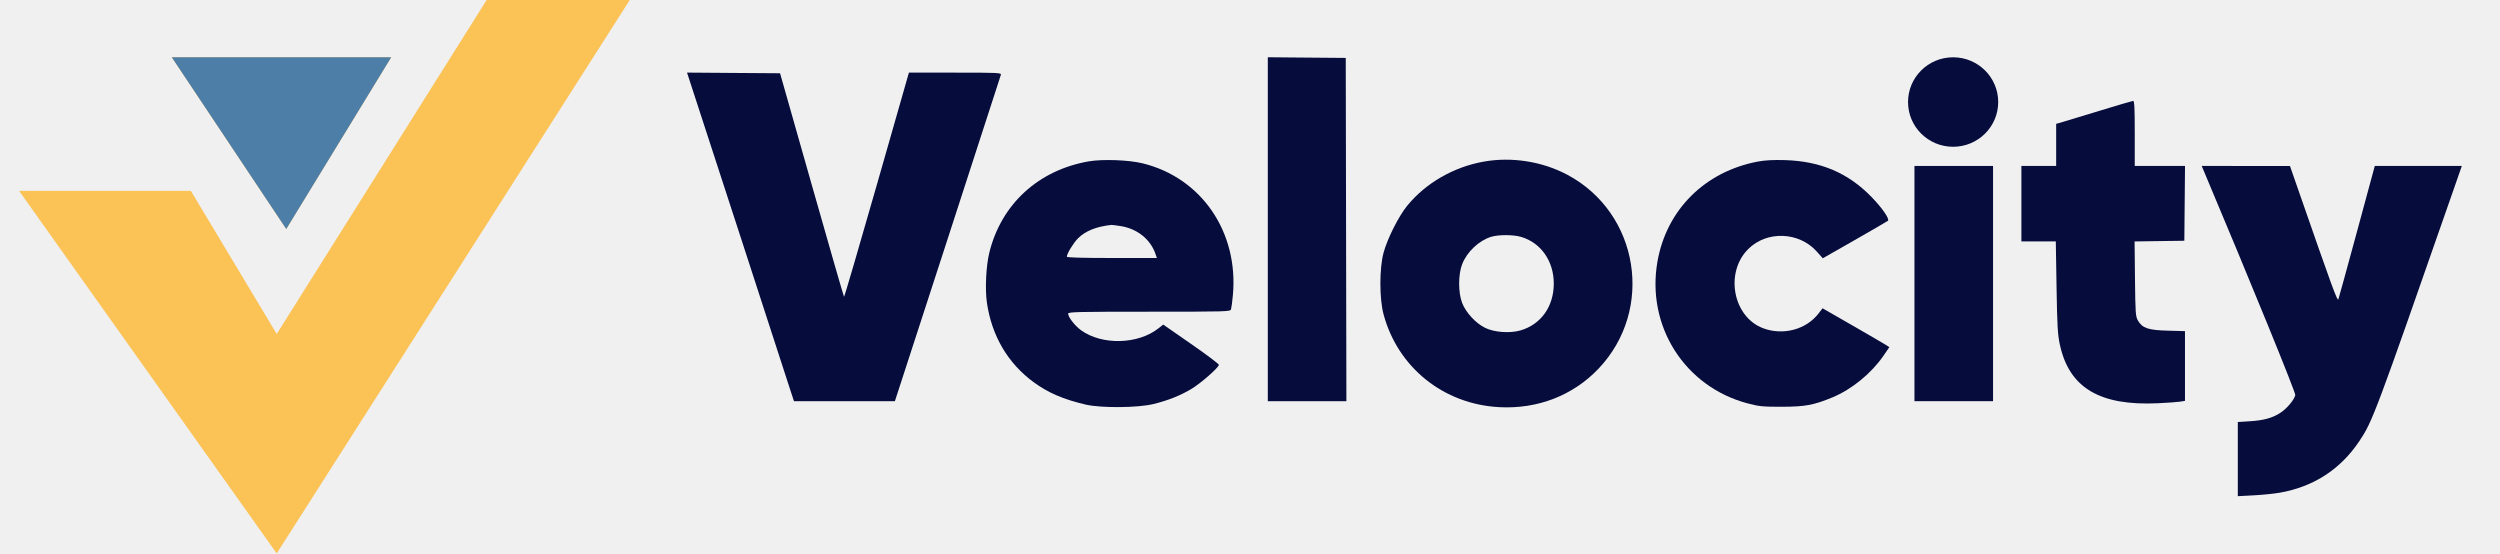
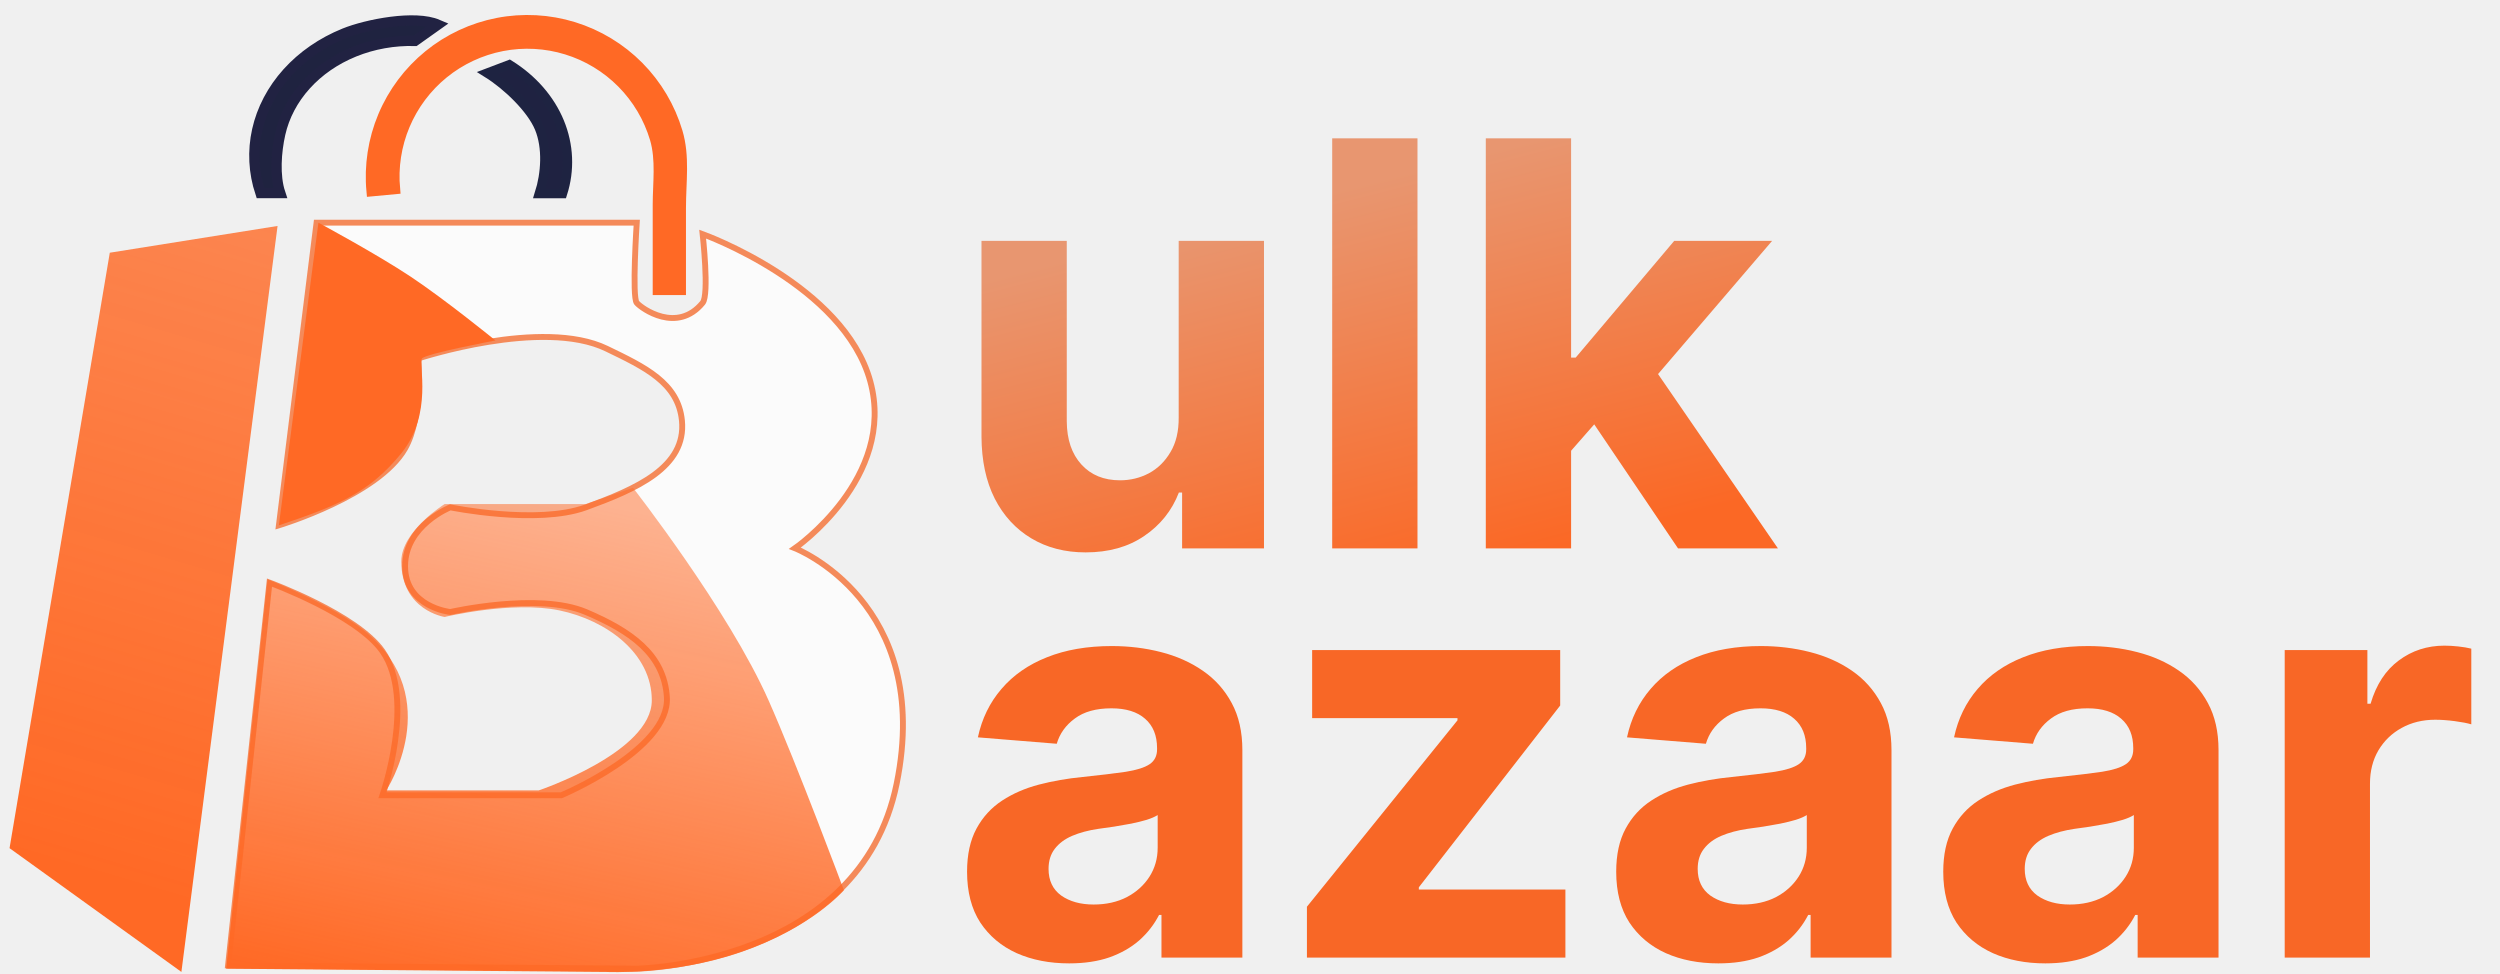
- <svg xmlns="http://www.w3.org/2000/svg" width="131" height="29" viewBox="0 0 131 29" fill="none">
-   <path d="M20.5 3H9L15 12L20.5 3Z" fill="#FBC256" />
-   <path d="M10 10H1L14.5 29L33 0H25.5L14.5 17.5L10 10Z" fill="#FBC256" />
-   <path d="M20.5 3H9L15 12L20.5 3Z" fill="#4D7EA8" />
-   <path d="M104.706 5.347C104.706 6.642 103.648 7.691 102.343 7.691C101.038 7.691 99.981 6.642 99.981 5.347C99.981 4.052 101.038 3.002 102.343 3.002C103.648 3.002 104.706 4.052 104.706 5.347Z" fill="#060C3B" />
-   <path d="M100.318 14.859V21.022H102.377H104.436V14.859V8.696H102.377H100.318V14.859Z" fill="#060C3B" />
-   <path d="M110.072 5.788C109.181 6.061 108.293 6.33 108.098 6.387L107.743 6.489V7.593V8.696H106.832H105.921V10.672V12.649H106.822H107.724L107.763 15.043C107.796 17.082 107.822 17.531 107.937 18.06C108.425 20.32 110.021 21.273 113.076 21.13C113.577 21.107 114.101 21.069 114.24 21.046L114.493 21.005V19.178V17.351L113.599 17.327C112.569 17.3 112.262 17.197 112.031 16.802C111.904 16.584 111.893 16.433 111.873 14.61L111.852 12.652L113.155 12.633L114.459 12.615L114.477 10.656L114.495 8.696H113.178H111.861V6.988C111.861 5.662 111.842 5.281 111.776 5.286C111.73 5.29 110.963 5.516 110.072 5.788Z" fill="#060C3B" />
-   <path d="M115.475 8.947C117.992 14.92 120.304 20.587 120.274 20.707C120.21 20.959 119.836 21.405 119.506 21.622C119.08 21.902 118.63 22.027 117.885 22.074L117.261 22.114V24.057V26L118.088 25.956C118.542 25.932 119.158 25.87 119.456 25.818C121.23 25.508 122.636 24.598 123.629 23.115C124.32 22.083 124.444 21.753 128.503 10.12L129 8.696H126.719H124.439L123.509 12.126C122.997 14.012 122.557 15.614 122.53 15.686C122.483 15.812 122.21 15.069 120.513 10.187L119.994 8.698L117.682 8.697L115.369 8.696L115.475 8.947Z" fill="#060C3B" />
-   <path d="M92.118 8.465C89.341 8.986 87.328 10.987 86.851 13.703C86.257 17.086 88.277 20.264 91.577 21.138C92.181 21.298 92.369 21.316 93.366 21.314C94.591 21.312 95.031 21.231 96.019 20.823C97.027 20.406 98.05 19.573 98.685 18.653L99.002 18.192L98.848 18.091C98.764 18.035 97.976 17.576 97.098 17.071L95.501 16.154L95.292 16.426C94.644 17.269 93.435 17.592 92.389 17.2C90.806 16.607 90.369 14.281 91.609 13.048C92.58 12.081 94.263 12.14 95.191 13.173L95.515 13.534L97.191 12.578C98.113 12.051 98.894 11.598 98.927 11.57C99.029 11.482 98.635 10.908 98.079 10.333C96.851 9.064 95.406 8.447 93.534 8.39C92.933 8.372 92.487 8.396 92.118 8.465Z" fill="#060C3B" />
-   <path fill-rule="evenodd" clip-rule="evenodd" d="M77.741 8.47C76.169 8.751 74.716 9.588 73.742 10.774C73.291 11.323 72.694 12.511 72.496 13.251C72.277 14.075 72.278 15.646 72.497 16.467C73.245 19.254 75.636 21.177 78.555 21.335C80.568 21.445 82.43 20.723 83.767 19.314C86.7 16.223 85.89 11.171 82.141 9.164C80.826 8.46 79.215 8.206 77.741 8.47ZM81.418 14.859C81.418 13.68 80.745 12.719 79.705 12.413C79.296 12.292 78.516 12.291 78.133 12.41C77.492 12.609 76.871 13.195 76.618 13.841C76.406 14.382 76.406 15.337 76.619 15.881C76.817 16.385 77.334 16.943 77.821 17.18C78.304 17.415 79.119 17.474 79.669 17.315C80.748 17.003 81.418 16.061 81.418 14.859Z" fill="#060C3B" />
-   <path d="M66.433 12.011V21.022H68.492H70.551L70.534 12.029L70.517 3.035L68.475 3.018L66.433 3V12.011Z" fill="#060C3B" />
-   <path fill-rule="evenodd" clip-rule="evenodd" d="M57.039 8.457C54.409 8.919 52.475 10.692 51.845 13.218C51.669 13.926 51.609 15.148 51.715 15.868C51.97 17.6 52.805 19.023 54.148 20.016C54.907 20.576 55.723 20.929 56.89 21.2C57.701 21.389 59.633 21.372 60.448 21.17C61.207 20.982 61.822 20.738 62.409 20.392C62.904 20.101 63.868 19.257 63.868 19.116C63.868 19.07 63.212 18.576 62.41 18.02L60.952 17.008L60.706 17.203C59.634 18.053 57.736 18.099 56.64 17.3C56.32 17.067 55.971 16.616 55.971 16.435C55.971 16.345 56.461 16.333 60.219 16.333C64.289 16.333 64.468 16.328 64.506 16.209C64.528 16.141 64.571 15.812 64.602 15.477C64.91 12.166 62.965 9.319 59.876 8.559C59.148 8.379 57.763 8.33 57.039 8.457ZM60.546 13.302C60.282 12.538 59.594 11.987 58.729 11.848C58.493 11.81 58.269 11.782 58.232 11.786C57.448 11.871 56.872 12.103 56.487 12.489C56.245 12.732 55.903 13.294 55.903 13.45C55.903 13.496 56.684 13.519 58.262 13.519H60.621L60.546 13.302Z" fill="#060C3B" />
-   <path d="M36 3.804C36.126 4.182 37.538 8.51 38.86 12.582C40.181 16.653 41.339 20.218 41.433 20.503L41.604 21.022L44.248 21.022L46.892 21.022L49.653 12.531C51.172 7.861 52.428 3.988 52.445 3.923C52.475 3.813 52.328 3.806 50.052 3.806H47.627L45.943 9.695C45.017 12.934 44.245 15.57 44.227 15.552C44.209 15.535 43.447 12.892 42.535 9.68L40.875 3.839L38.437 3.822L36 3.804Z" fill="#060C3B" />
+ <svg xmlns="http://www.w3.org/2000/svg" width="131" height="51" viewBox="0 0 131 51" fill="none">
+   <path d="M0.5 44.444L9.505 50.929L14.544 11.84L5.753 13.242L0.5 44.444Z" fill="url(#paint0_linear_17_543)" />
+   <path opacity="0.74" d="M11.95 50.586L14.121 30.527C14.121 30.527 18.694 32.198 20.042 34.128C21.801 36.646 20.042 41.671 20.042 41.671H29.418C29.418 41.671 35.12 39.271 34.944 36.528C34.8 34.273 33.036 33.063 30.701 32.07C28.208 31.011 23.595 32.07 23.595 32.07C23.595 32.07 21.226 31.813 21.226 29.67C21.226 27.527 23.595 26.584 23.595 26.584C23.595 26.584 28.142 27.518 30.701 26.584C33.314 25.63 35.973 24.494 35.734 22.041C35.54 20.057 33.788 19.237 31.786 18.269C28.413 16.638 21.917 18.783 21.917 18.783C21.917 18.783 22.171 21.833 21.226 23.498C19.831 25.956 14.614 27.527 14.614 27.527L16.588 11.668H33.365C33.365 11.668 33.108 15.571 33.365 15.869C33.623 16.167 35.48 17.498 36.819 15.869C37.172 15.44 36.819 12.268 36.819 12.268C36.819 12.268 44.221 14.926 45.603 19.983C46.984 25.041 41.655 28.727 41.655 28.727C41.655 28.727 48.926 31.556 46.984 41.071C45.043 50.586 33.365 50.758 33.365 50.758L11.95 50.586Z" fill="white" stroke="#F66726" stroke-width="0.309" />
+   <path d="M14.021 30.358L11.85 50.759L31.785 50.931C31.785 50.931 35.292 51.102 38.792 49.902C42.542 48.616 44.22 46.645 44.22 46.645C44.22 46.645 41.777 40.096 40.273 36.701C38.171 31.958 33.167 25.557 33.167 25.557L30.7 26.414H23.298C23.298 26.414 21.028 27.824 21.028 29.415C21.028 31.986 23.298 32.329 23.298 32.329C23.298 32.329 26.851 31.472 29.318 31.986C31.785 32.501 34.158 34.235 34.154 36.701C34.15 39.426 28.233 41.416 28.233 41.416H20.239C20.239 41.416 23.397 36.615 19.153 33.101C17.486 31.72 14.021 30.358 14.021 30.358Z" fill="url(#paint1_linear_17_543)" />
+   <path d="M16.685 11.669L14.612 27.528C17.749 26.48 19.349 25.814 21.027 23.756C22.705 21.699 21.915 19.041 22.113 18.784C22.31 18.527 25.962 17.841 25.962 17.841C25.962 17.841 23.343 15.71 21.521 14.498C19.712 13.296 16.685 11.669 16.685 11.669Z" fill="url(#paint2_linear_17_543)" />
+   <path d="M19.471 10.022C19.346 8.679 19.553 7.325 20.075 6.082C20.598 4.838 21.419 3.742 22.465 2.891C23.512 2.04 24.753 1.461 26.077 1.204C27.401 0.948 28.769 1.021 30.058 1.419C31.347 1.817 32.518 2.527 33.467 3.485C34.416 4.444 35.114 5.621 35.5 6.914C35.885 8.207 35.676 9.519 35.676 10.897C35.676 12.274 35.676 13.707 35.676 15.191H34.471C34.471 13.963 34.471 11.921 34.471 10.711C34.471 9.624 34.648 8.364 34.321 7.266C33.993 6.167 33.4 5.166 32.593 4.351C31.786 3.536 30.791 2.933 29.695 2.595C28.599 2.257 27.437 2.194 26.311 2.412C25.186 2.631 24.131 3.123 23.241 3.846C22.352 4.569 21.654 5.501 21.21 6.558C20.766 7.615 20.59 8.766 20.696 9.907L19.471 10.022Z" fill="#FF6925" stroke="#FF6925" stroke-width="0.538" />
+   <path d="M13.645 10.115C13.289 9.042 13.231 7.912 13.476 6.816C13.722 5.72 14.264 4.69 15.057 3.809C15.851 2.928 16.874 2.222 18.044 1.748C19.213 1.274 21.743 0.772 22.947 1.292L21.748 2.143C20.65 2.113 19.56 2.307 18.566 2.71C17.572 3.113 16.702 3.713 16.028 4.462C15.353 5.21 14.893 6.086 14.684 7.018C14.475 7.949 14.381 9.203 14.684 10.115H13.645Z" fill="#1F2340" stroke="#212242" stroke-width="0.538" />
+   <path d="M26.691 3.389C27.905 4.144 28.82 5.193 29.318 6.399C29.815 7.605 29.871 8.911 29.477 10.145H28.264C28.599 9.096 28.687 7.738 28.264 6.713C27.841 5.688 26.567 4.47 25.535 3.828L26.691 3.389Z" fill="#1F2241" stroke="#1E2341" stroke-width="0.489" />
+   <path d="M61.763 21.874V12.621H66.233V28.735H61.942V25.808H61.774C61.41 26.752 60.805 27.511 59.959 28.084C59.12 28.658 58.095 28.945 56.885 28.945C55.808 28.945 54.86 28.7 54.042 28.21C53.224 27.721 52.584 27.025 52.122 26.123C51.667 25.221 51.437 24.14 51.43 22.881V12.621H55.899V22.084C55.906 23.035 56.161 23.787 56.665 24.339C57.168 24.892 57.843 25.168 58.69 25.168C59.228 25.168 59.732 25.046 60.2 24.801C60.669 24.549 61.047 24.178 61.333 23.689C61.627 23.199 61.77 22.594 61.763 21.874ZM74.276 7.249V28.735H69.807V7.249H74.276ZM81.906 24.098L81.916 18.737H82.567L87.729 12.621H92.859L85.924 20.72H84.865L81.906 24.098ZM77.856 28.735V7.249H82.326V28.735H77.856ZM87.928 28.735L83.186 21.716L86.165 18.559L93.163 28.735H87.928Z" fill="url(#paint3_linear_17_543)" />
+   <path d="M56.025 50.481C54.997 50.481 54.08 50.303 53.276 49.946C52.472 49.583 51.835 49.047 51.367 48.341C50.905 47.628 50.674 46.739 50.674 45.676C50.674 44.781 50.839 44.029 51.167 43.421C51.496 42.812 51.944 42.323 52.51 41.952C53.077 41.581 53.72 41.302 54.441 41.113C55.168 40.924 55.93 40.791 56.728 40.714C57.665 40.616 58.42 40.525 58.994 40.441C59.567 40.35 59.983 40.218 60.242 40.043C60.501 39.868 60.63 39.609 60.63 39.266V39.203C60.63 38.539 60.42 38.025 60.001 37.661C59.588 37.298 59.001 37.116 58.238 37.116C57.434 37.116 56.794 37.294 56.319 37.651C55.843 38.001 55.528 38.441 55.374 38.973L51.241 38.637C51.451 37.658 51.863 36.812 52.479 36.098C53.094 35.378 53.888 34.825 54.86 34.441C55.839 34.049 56.972 33.853 58.259 33.853C59.155 33.853 60.011 33.958 60.83 34.168C61.655 34.378 62.386 34.703 63.022 35.143C63.666 35.584 64.173 36.151 64.543 36.843C64.914 37.528 65.1 38.35 65.1 39.308V50.177H60.861V47.942H60.735C60.476 48.446 60.13 48.89 59.697 49.275C59.263 49.653 58.742 49.95 58.133 50.166C57.525 50.376 56.822 50.481 56.025 50.481ZM57.305 47.397C57.962 47.397 58.543 47.267 59.046 47.009C59.55 46.743 59.945 46.386 60.232 45.939C60.518 45.491 60.662 44.984 60.662 44.417V42.707C60.522 42.798 60.33 42.882 60.085 42.959C59.847 43.029 59.578 43.096 59.277 43.158C58.976 43.215 58.675 43.267 58.375 43.316C58.074 43.358 57.801 43.396 57.556 43.431C57.032 43.508 56.574 43.631 56.182 43.798C55.791 43.966 55.486 44.194 55.269 44.48C55.053 44.76 54.944 45.11 54.944 45.529C54.944 46.138 55.164 46.603 55.605 46.925C56.053 47.239 56.619 47.397 57.305 47.397ZM68.483 50.177V47.512L76.372 37.745V37.63H68.756V34.063H81.754V36.969L74.347 46.495V46.61H82.027V50.177H68.483ZM90.039 50.481C89.011 50.481 88.095 50.303 87.291 49.946C86.486 49.583 85.85 49.047 85.381 48.341C84.92 47.628 84.689 46.739 84.689 45.676C84.689 44.781 84.853 44.029 85.182 43.421C85.511 42.812 85.958 42.323 86.525 41.952C87.091 41.581 87.735 41.302 88.455 41.113C89.182 40.924 89.945 40.791 90.742 40.714C91.679 40.616 92.435 40.525 93.008 40.441C93.582 40.35 93.998 40.218 94.257 40.043C94.515 39.868 94.645 39.609 94.645 39.266V39.203C94.645 38.539 94.435 38.025 94.015 37.661C93.603 37.298 93.015 37.116 92.253 37.116C91.448 37.116 90.808 37.294 90.333 37.651C89.857 38.001 89.543 38.441 89.389 38.973L85.255 38.637C85.465 37.658 85.878 36.812 86.493 36.098C87.109 35.378 87.903 34.825 88.875 34.441C89.854 34.049 90.987 33.853 92.274 33.853C93.169 33.853 94.026 33.958 94.844 34.168C95.669 34.378 96.4 34.703 97.037 35.143C97.68 35.584 98.187 36.151 98.558 36.843C98.929 37.528 99.114 38.35 99.114 39.308V50.177H94.876V47.942H94.75C94.491 48.446 94.145 48.89 93.711 49.275C93.277 49.653 92.756 49.95 92.148 50.166C91.539 50.376 90.837 50.481 90.039 50.481ZM91.319 47.397C91.977 47.397 92.557 47.267 93.061 47.009C93.564 46.743 93.959 46.386 94.246 45.939C94.533 45.491 94.676 44.984 94.676 44.417V42.707C94.536 42.798 94.344 42.882 94.099 42.959C93.861 43.029 93.592 43.096 93.291 43.158C92.991 43.215 92.69 43.267 92.389 43.316C92.088 43.358 91.816 43.396 91.571 43.431C91.046 43.508 90.588 43.631 90.197 43.798C89.805 43.966 89.501 44.194 89.284 44.48C89.067 44.76 88.959 45.11 88.959 45.529C88.959 46.138 89.179 46.603 89.62 46.925C90.067 47.239 90.634 47.397 91.319 47.397ZM107.176 50.481C106.148 50.481 105.232 50.303 104.428 49.946C103.623 49.583 102.987 49.047 102.518 48.341C102.057 47.628 101.826 46.739 101.826 45.676C101.826 44.781 101.99 44.029 102.319 43.421C102.648 42.812 103.095 42.323 103.662 41.952C104.228 41.581 104.872 41.302 105.592 41.113C106.319 40.924 107.082 40.791 107.879 40.714C108.816 40.616 109.572 40.525 110.145 40.441C110.719 40.35 111.135 40.218 111.394 40.043C111.652 39.868 111.782 39.609 111.782 39.266V39.203C111.782 38.539 111.572 38.025 111.152 37.661C110.74 37.298 110.152 37.116 109.39 37.116C108.586 37.116 107.946 37.294 107.47 37.651C106.994 38.001 106.68 38.441 106.526 38.973L102.392 38.637C102.602 37.658 103.015 36.812 103.63 36.098C104.246 35.378 105.04 34.825 106.012 34.441C106.991 34.049 108.124 33.853 109.411 33.853C110.306 33.853 111.163 33.958 111.981 34.168C112.806 34.378 113.537 34.703 114.174 35.143C114.817 35.584 115.324 36.151 115.695 36.843C116.066 37.528 116.251 38.35 116.251 39.308V50.177H112.013V47.942H111.887C111.628 48.446 111.282 48.89 110.848 49.275C110.414 49.653 109.893 49.95 109.285 50.166C108.676 50.376 107.974 50.481 107.176 50.481ZM108.456 47.397C109.114 47.397 109.694 47.267 110.198 47.009C110.701 46.743 111.096 46.386 111.383 45.939C111.67 45.491 111.813 44.984 111.813 44.417V42.707C111.673 42.798 111.481 42.882 111.236 42.959C110.998 43.029 110.729 43.096 110.428 43.158C110.128 43.215 109.827 43.267 109.526 43.316C109.225 43.358 108.953 43.396 108.708 43.431C108.183 43.508 107.725 43.631 107.334 43.798C106.942 43.966 106.638 44.194 106.421 44.48C106.204 44.76 106.096 45.11 106.096 45.529C106.096 46.138 106.316 46.603 106.757 46.925C107.204 47.239 107.771 47.397 108.456 47.397ZM119.718 50.177V34.063H124.051V36.874H124.219C124.513 35.874 125.006 35.119 125.698 34.608C126.391 34.091 127.188 33.832 128.09 33.832C128.314 33.832 128.555 33.846 128.814 33.874C129.073 33.902 129.3 33.94 129.496 33.989V37.955C129.286 37.892 128.996 37.836 128.625 37.787C128.254 37.738 127.915 37.714 127.607 37.714C126.95 37.714 126.363 37.857 125.845 38.144C125.334 38.424 124.929 38.815 124.628 39.319C124.334 39.822 124.187 40.403 124.187 41.06V50.177H119.718Z" fill="#F86726" />
+   <defs>
+     <linearGradient id="paint0_linear_17_543" x1="16.33" y1="4.83" x2="4.21" y2="45.682" gradientUnits="userSpaceOnUse">
+       <stop stop-color="#FF6925" stop-opacity="0.75" />
+       <stop offset="1" stop-color="#FF6925" />
+     </linearGradient>
+     <linearGradient id="paint1_linear_17_543" x1="28.035" y1="25.557" x2="22.369" y2="52.694" gradientUnits="userSpaceOnUse">
+       <stop stop-color="#FF6925" stop-opacity="0.5" />
+       <stop offset="1" stop-color="#FF6925" />
+     </linearGradient>
+     <linearGradient id="paint2_linear_17_543" x1="20.287" y1="11.669" x2="14.504" y2="27.211" gradientUnits="userSpaceOnUse">
+       <stop stop-color="#FF6925" />
+       <stop offset="1" stop-color="#FF6925" />
+     </linearGradient>
+     <linearGradient id="paint3_linear_17_543" x1="81.908" y1="6.935" x2="87.111" y2="27.309" gradientUnits="userSpaceOnUse">
+       <stop stop-color="#E89670" />
+       <stop offset="1" stop-color="#FB6825" />
+     </linearGradient>
+   </defs>
</svg>
